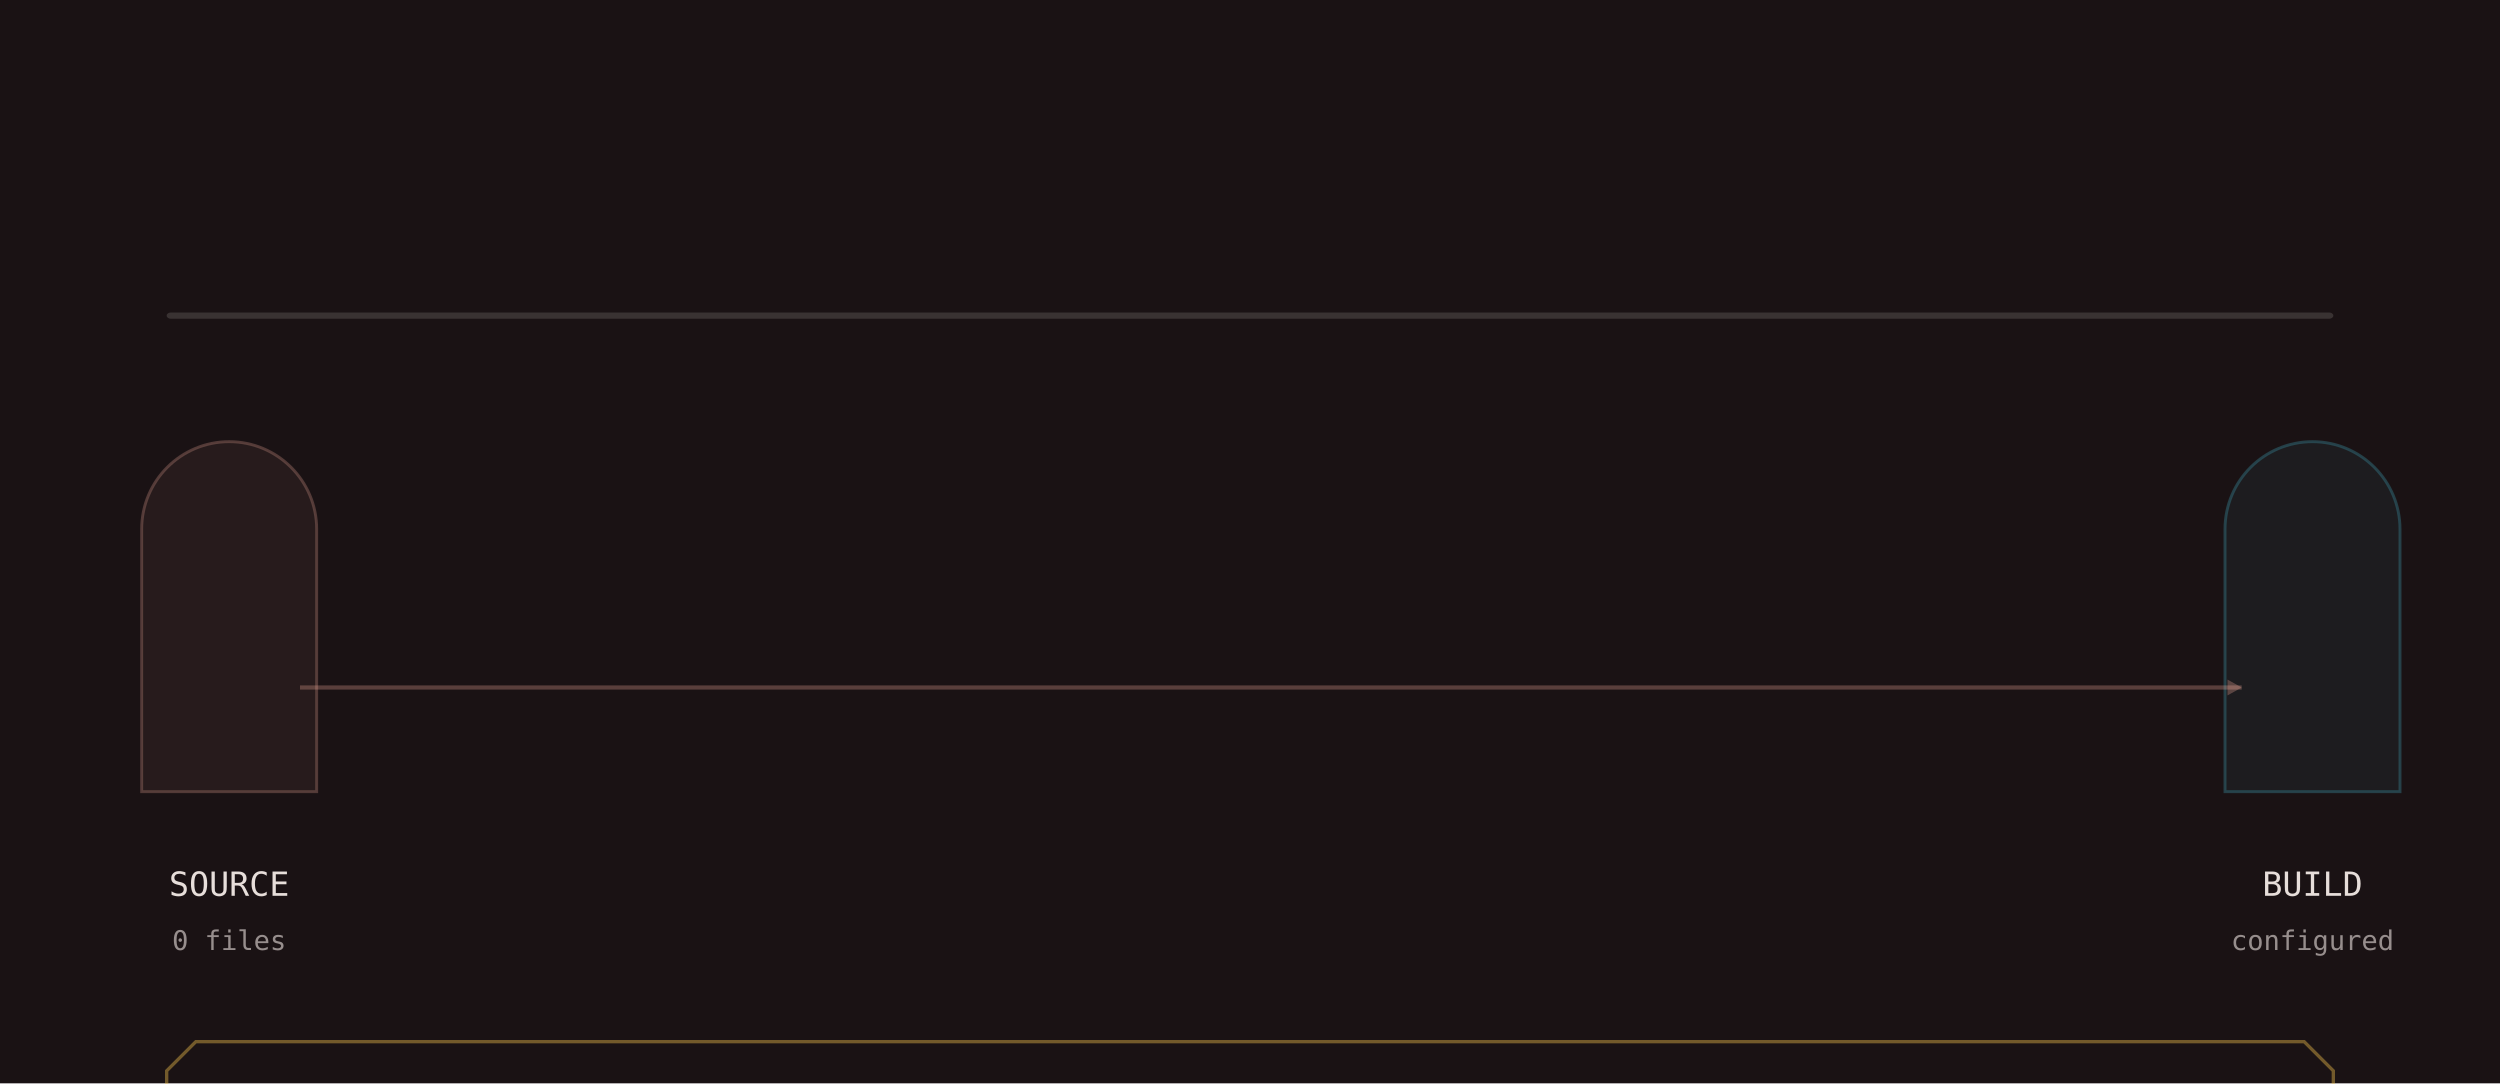
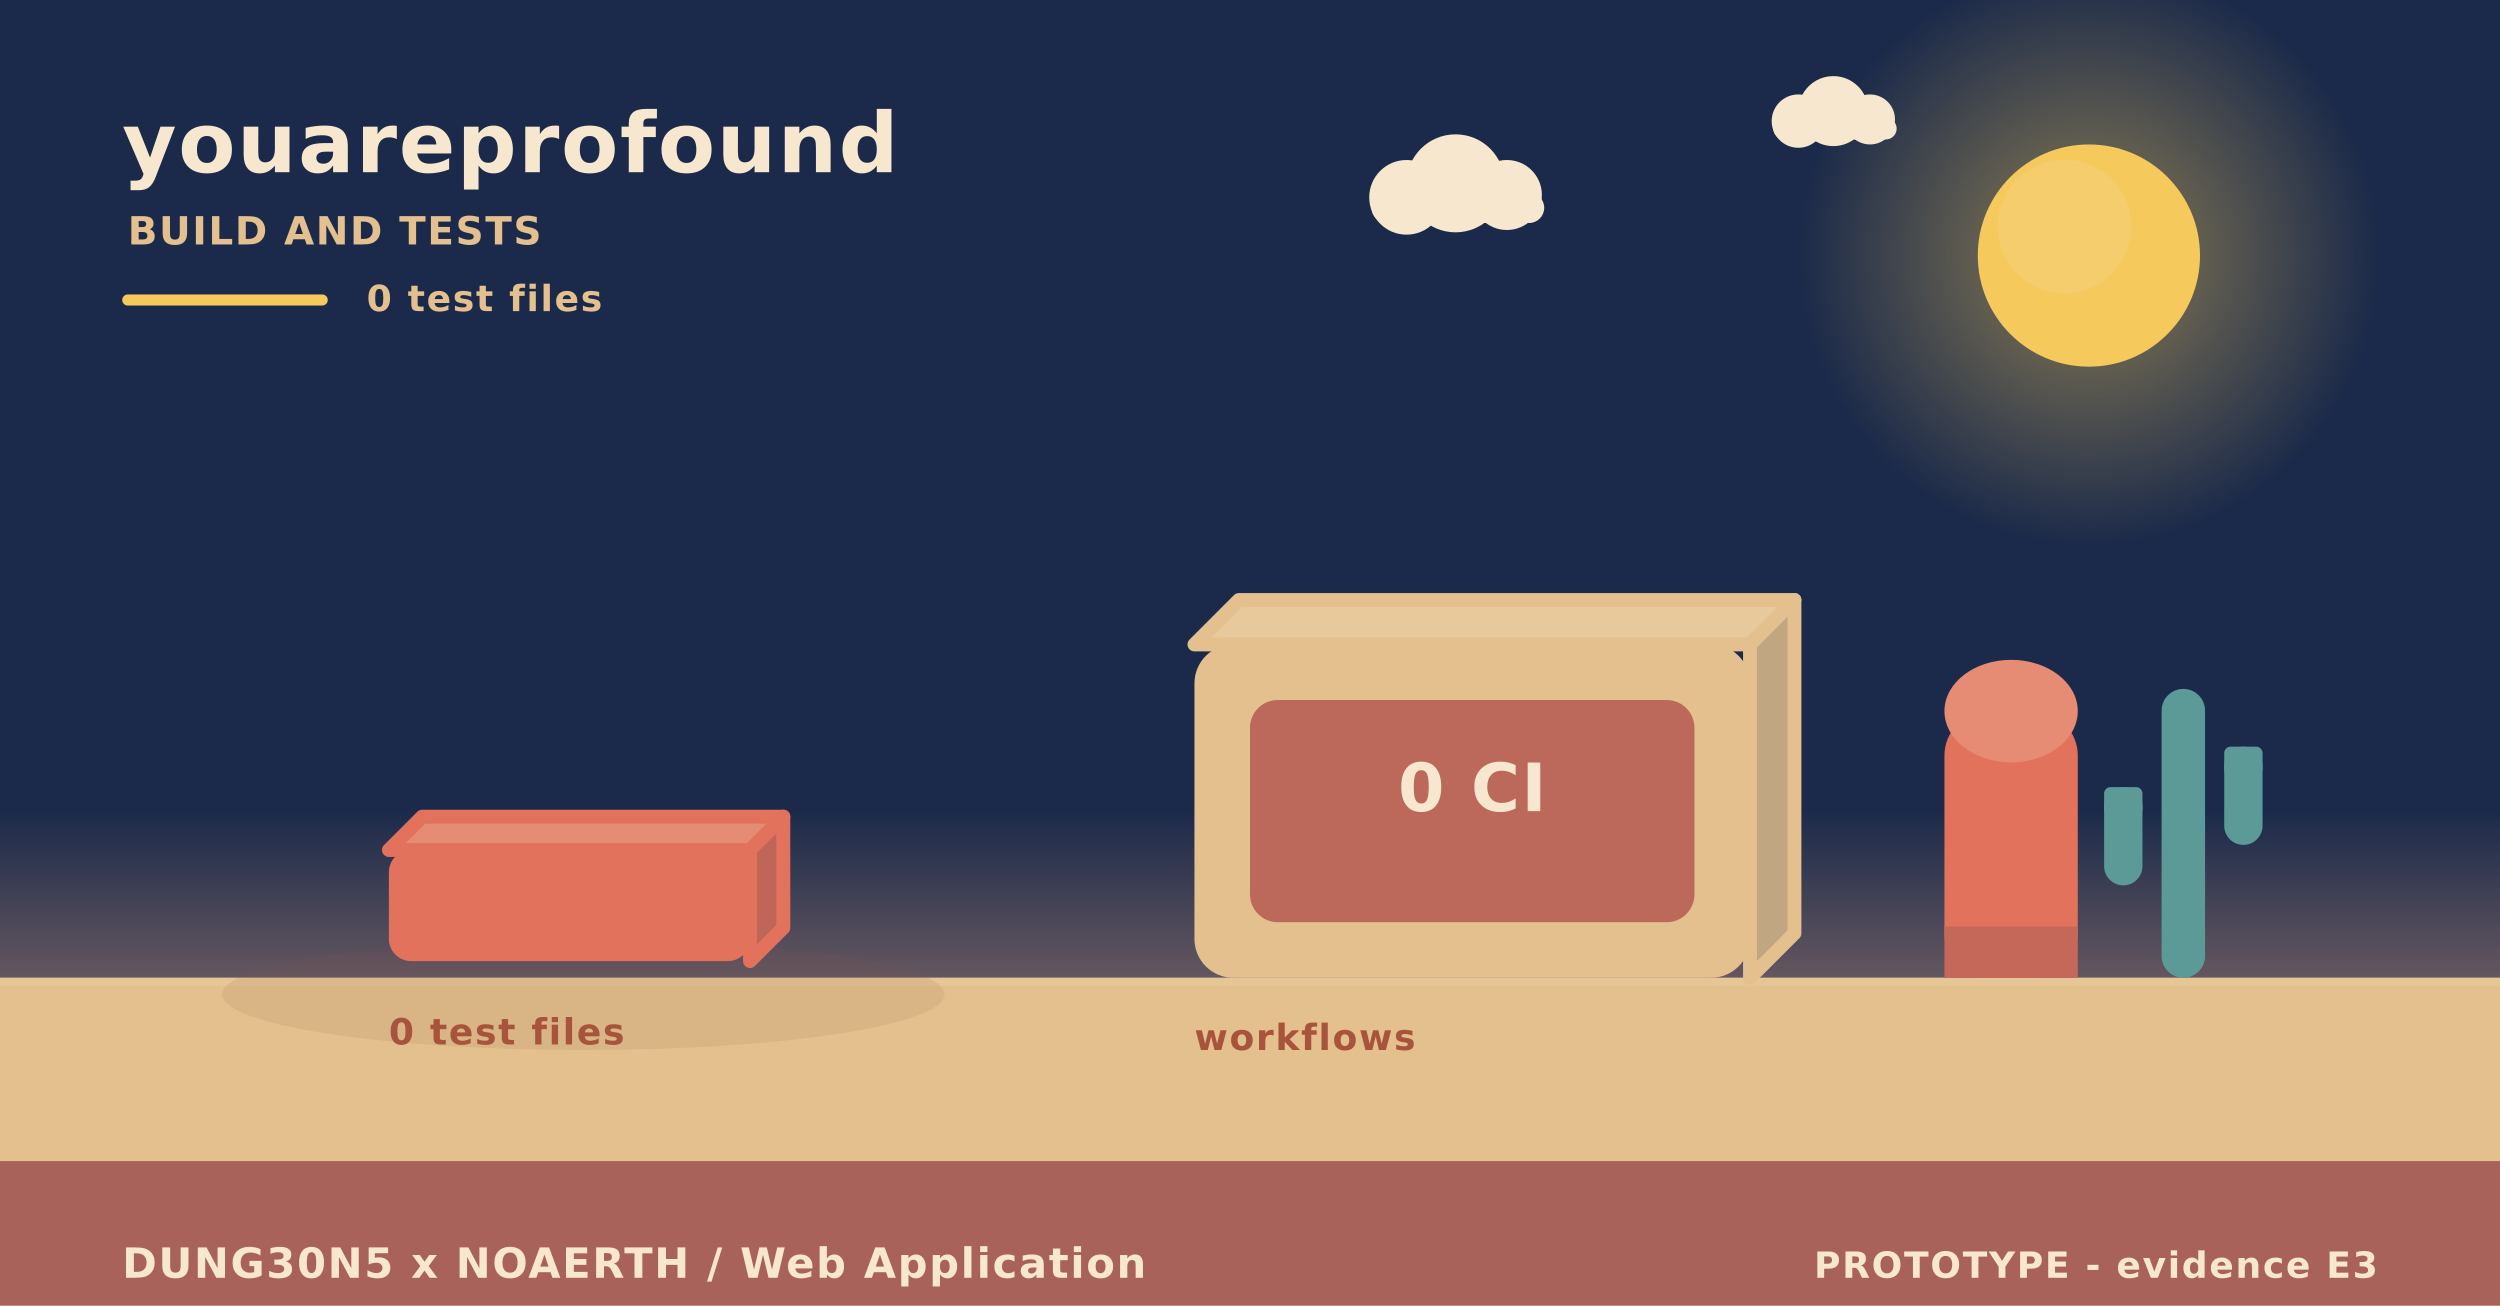
- <svg xmlns="http://www.w3.org/2000/svg" viewBox="0 0 1200 520" width="1200" height="520" role="img" aria-label="youareprofound build evidence">
-   <rect width="1200" height="520" fill="#1a1214" />
-   <defs>
-     <linearGradient id="gb" x1="0" y1="0" x2="1" y2="1">
-       <stop offset="0%" stop-color="#ffb4a2" />
-       <stop offset="100%" stop-color="#48cae4" />
-     </linearGradient>
-   </defs>
-   <rect x="80.00" y="150.00" width="1040.00" height="3.00" rx="2.00" fill="rgba(253,244,240,0.140)" opacity="1.00" />
-   <path d="M68.00,380.00 L68.00,254.00 A42.00,42.00 0 0 1 152.00,254.00 L152.00,380.00 Z" fill="rgba(255,180,162,0.100)" opacity="0.55" stroke="rgba(255,180,162,0.450)" stroke-width="1.4" />
-   <polygon points="-192.26,189.00 -136.83,221.00 -136.83,157.00 -192.26,125.00" fill="#90732e" opacity="0.95" />
-   <polygon points="-247.68,221.00 -192.26,253.00 -192.26,189.00 -247.68,157.00" fill="#389eb2" opacity="0.95" />
-   <polygon points="-192.26,125.00 -136.83,157.00 -192.26,189.00 -247.68,157.00" fill="#ffb4a2" opacity="0.95" />
-   <text x="110" y="430" font-family="ui-monospace,Menlo,monospace" font-size="16" fill="rgba(253,244,240,0.900)" text-anchor="middle">SOURCE</text>
-   <text x="110" y="456" font-family="ui-monospace,Menlo,monospace" font-size="13" fill="rgba(253,244,240,0.550)" text-anchor="middle">0 files</text>
-   <path d="M1068.00,380.00 L1068.00,254.00 A42.00,42.00 0 0 1 1152.00,254.00 L1152.00,380.00 Z" fill="rgba(72,202,228,0.100)" opacity="0.55" stroke="rgba(72,202,228,0.450)" stroke-width="1.4" />
-   <polygon points="673.77,689.00 729.19,721.00 729.19,657.00 673.77,625.00" fill="#90732e" opacity="0.95" />
-   <polygon points="618.34,721.00 673.77,753.00 673.77,689.00 618.34,657.00" fill="#389eb2" opacity="0.95" />
-   <polygon points="673.77,625.00 729.19,657.00 673.77,689.00 618.34,657.00" fill="#48cae4" opacity="0.95" />
-   <text x="1110" y="430" font-family="ui-monospace,Menlo,monospace" font-size="16" fill="rgba(253,244,240,0.900)" text-anchor="middle">BUILD</text>
-   <text x="1110" y="456" font-family="ui-monospace,Menlo,monospace" font-size="13" fill="rgba(253,244,240,0.550)" text-anchor="middle">configured</text>
-   <line x1="144.00" y1="330.00" x2="1076.00" y2="330.00" stroke="rgba(255,180,162,0.500)" stroke-width="2.00" opacity="0.55" />
-   <polygon points="1076.00,330.00 1069.20,326.20 1069.20,333.80" fill="rgba(255,180,162,0.500)" opacity="0.55" />
-   <path d="M94.00,500.00 H1106.00 L1120.00,514.00 V546.00 L1106.00,560.00 H94.00 L80.00,546.00 V514.00 Z" fill="none" stroke="rgba(249,199,79,0.500)" stroke-width="1.60" opacity="0.80" />
-   <text x="600" y="536" font-family="ui-monospace,Menlo,monospace" font-size="16" fill="rgba(249,199,79,0.950)" text-anchor="middle">no test suite present in this repository — shown as measured, not implied</text>
+ <svg xmlns="http://www.w3.org/2000/svg" width="900" height="470" viewBox="0 0 900 470" role="img" aria-label="youareprofound - how it is verified">
+   <linearGradient id="skyb" x1="0" y1="0" x2="0" y2="1">
+     <stop offset="0" stop-color="#1b2a4a" />
+     <stop offset="0.62" stop-color="#1b2a4a" />
+     <stop offset="1" stop-color="#f3ad8a" />
+   </linearGradient>
+   <rect width="900" height="470" fill="url(#skyb)" />
+   <radialGradient id="sunb">
+     <stop offset="0.35" stop-color="#f5c95c" stop-opacity="0.34" />
+     <stop offset="1" stop-color="#f5c95c" stop-opacity="0" />
+   </radialGradient>
+   <circle cx="752" cy="92" r="104" fill="url(#sunb)" />
+   <circle cx="752" cy="92" r="40" fill="#f5c95c" />
+   <circle cx="743.2" cy="81.6" r="24" fill="#f5d27e" opacity="0.5" />
+   <g>
+     <circle cx="524" cy="66" r="17.64" fill="#f6e7ce" />
+     <circle cx="506.36" cy="71.04" r="13.44" fill="#f6e7ce" />
+     <circle cx="542.48" cy="70.2" r="12.6" fill="#f6e7ce" />
+     <rect x="493.76" y="69.36" width="62.16" height="10.92" rx="5.46" fill="#f6e7ce" />
+   </g>
+   <g>
+     <circle cx="660" cy="40" r="12.6" fill="#f6e7ce" />
+     <circle cx="647.4" cy="43.6" r="9.6" fill="#f6e7ce" />
+     <circle cx="673.2" cy="43" r="9" fill="#f6e7ce" />
+     <rect x="638.4" y="42.4" width="44.4" height="7.8" rx="3.9" fill="#f6e7ce" />
+   </g>
+   <rect x="0" y="352" width="900" height="118" fill="#e3c08d" />
+   <rect x="0" y="352" width="900" height="3" fill="#e6c596" />
+   <text x="44" y="62" font-family="Verdana,DejaVu Sans,sans-serif" font-size="30" font-weight="700" letter-spacing="0.6" fill="#f6e7ce" text-anchor="start">youareprofound</text>
+   <text x="46" y="88" font-family="Verdana,DejaVu Sans,sans-serif" font-size="14" font-weight="700" letter-spacing="0.6" fill="#e3c08d" text-anchor="start">BUILD AND TESTS</text>
+   <rect x="44" y="106" width="74" height="4" rx="2" fill="#f5c95c" />
+   <text x="132" y="112" font-family="Verdana,DejaVu Sans,sans-serif" font-size="13" font-weight="700" letter-spacing="0.6" fill="#e3c08d" text-anchor="start">0 test files</text>
+   <ellipse cx="210" cy="358" rx="130" ry="20" fill="rgba(138,90,68,0.11)" />
+   <path d="M140,306 L270,306 L282,294 L152,294 Z" fill="#e68c74" stroke="#e2725b" stroke-width="5" stroke-linejoin="round" />
+   <path d="M270,306 L282,294 L282,334 L270,346 Z" fill="#c06658" stroke="#e2725b" stroke-width="5" stroke-linejoin="round" />
+   <rect x="140" y="306" width="130" height="40" rx="8" fill="#e2725b" />
+   <text x="140" y="376" font-family="Verdana,DejaVu Sans,sans-serif" font-size="13" font-weight="700" letter-spacing="0.6" fill="#a8543c" text-anchor="start">0 test files</text>
+   <path d="M430,232 L630,232 L646,216 L446,216 Z" fill="#e7c99b" stroke="#e3c08d" stroke-width="5" stroke-linejoin="round" />
+   <path d="M630,232 L646,216 L646,336 L630,352 Z" fill="#c1a682" stroke="#e3c08d" stroke-width="5" stroke-linejoin="round" />
+   <rect x="430" y="232" width="200" height="120" rx="14" fill="#e3c08d" />
+   <rect x="450" y="252" width="160" height="80" rx="10" fill="#ba6458" opacity="0.94" />
+   <text x="530" y="292" font-family="Verdana,DejaVu Sans,sans-serif" font-size="24" font-weight="700" letter-spacing="0.6" fill="#f6e7ce" text-anchor="middle">0 CI</text>
+   <text x="430" y="378" font-family="Verdana,DejaVu Sans,sans-serif" font-size="13" font-weight="700" letter-spacing="0.6" fill="#a8543c" text-anchor="start">workflows</text>
+   <rect x="700" y="256" width="48" height="96" rx="16" fill="#e2725b" />
+   <ellipse cx="724" cy="256" rx="24" ry="18.46" fill="#e68c74" />
+   <rect x="700" y="333.54" width="48" height="18.46" fill="#c66859" />
+   <rect x="778.18" y="248" width="15.64" height="104" rx="7.82" fill="#5b9a97" />
+   <rect x="757.48" y="283.36" width="13.8" height="35.36" rx="6.9" fill="#5b9a97" />
+   <rect x="757.48" y="283.36" width="13.8" height="10.4" rx="2.3" fill="#5b9a97" />
+   <rect x="800.72" y="268.8" width="13.8" height="35.36" rx="6.9" fill="#5b9a97" />
+   <rect x="800.72" y="268.8" width="13.8" height="10.4" rx="2.3" fill="#5b9a97" />
+   <rect x="0" y="418" width="900" height="52" rx="0" fill="#a65c56" opacity="0.94" />
+   <text x="44" y="460" font-family="Verdana,DejaVu Sans,sans-serif" font-size="15" font-weight="700" letter-spacing="0.6" fill="#f6e7ce" text-anchor="start">DUNG30N5 x NOAERTH  /  Web Application</text>
+   <text x="856" y="460" font-family="Verdana,DejaVu Sans,sans-serif" font-size="13" font-weight="700" letter-spacing="0.6" fill="#f6e7ce" text-anchor="end">PROTOTYPE  -  evidence E3</text>
</svg>
